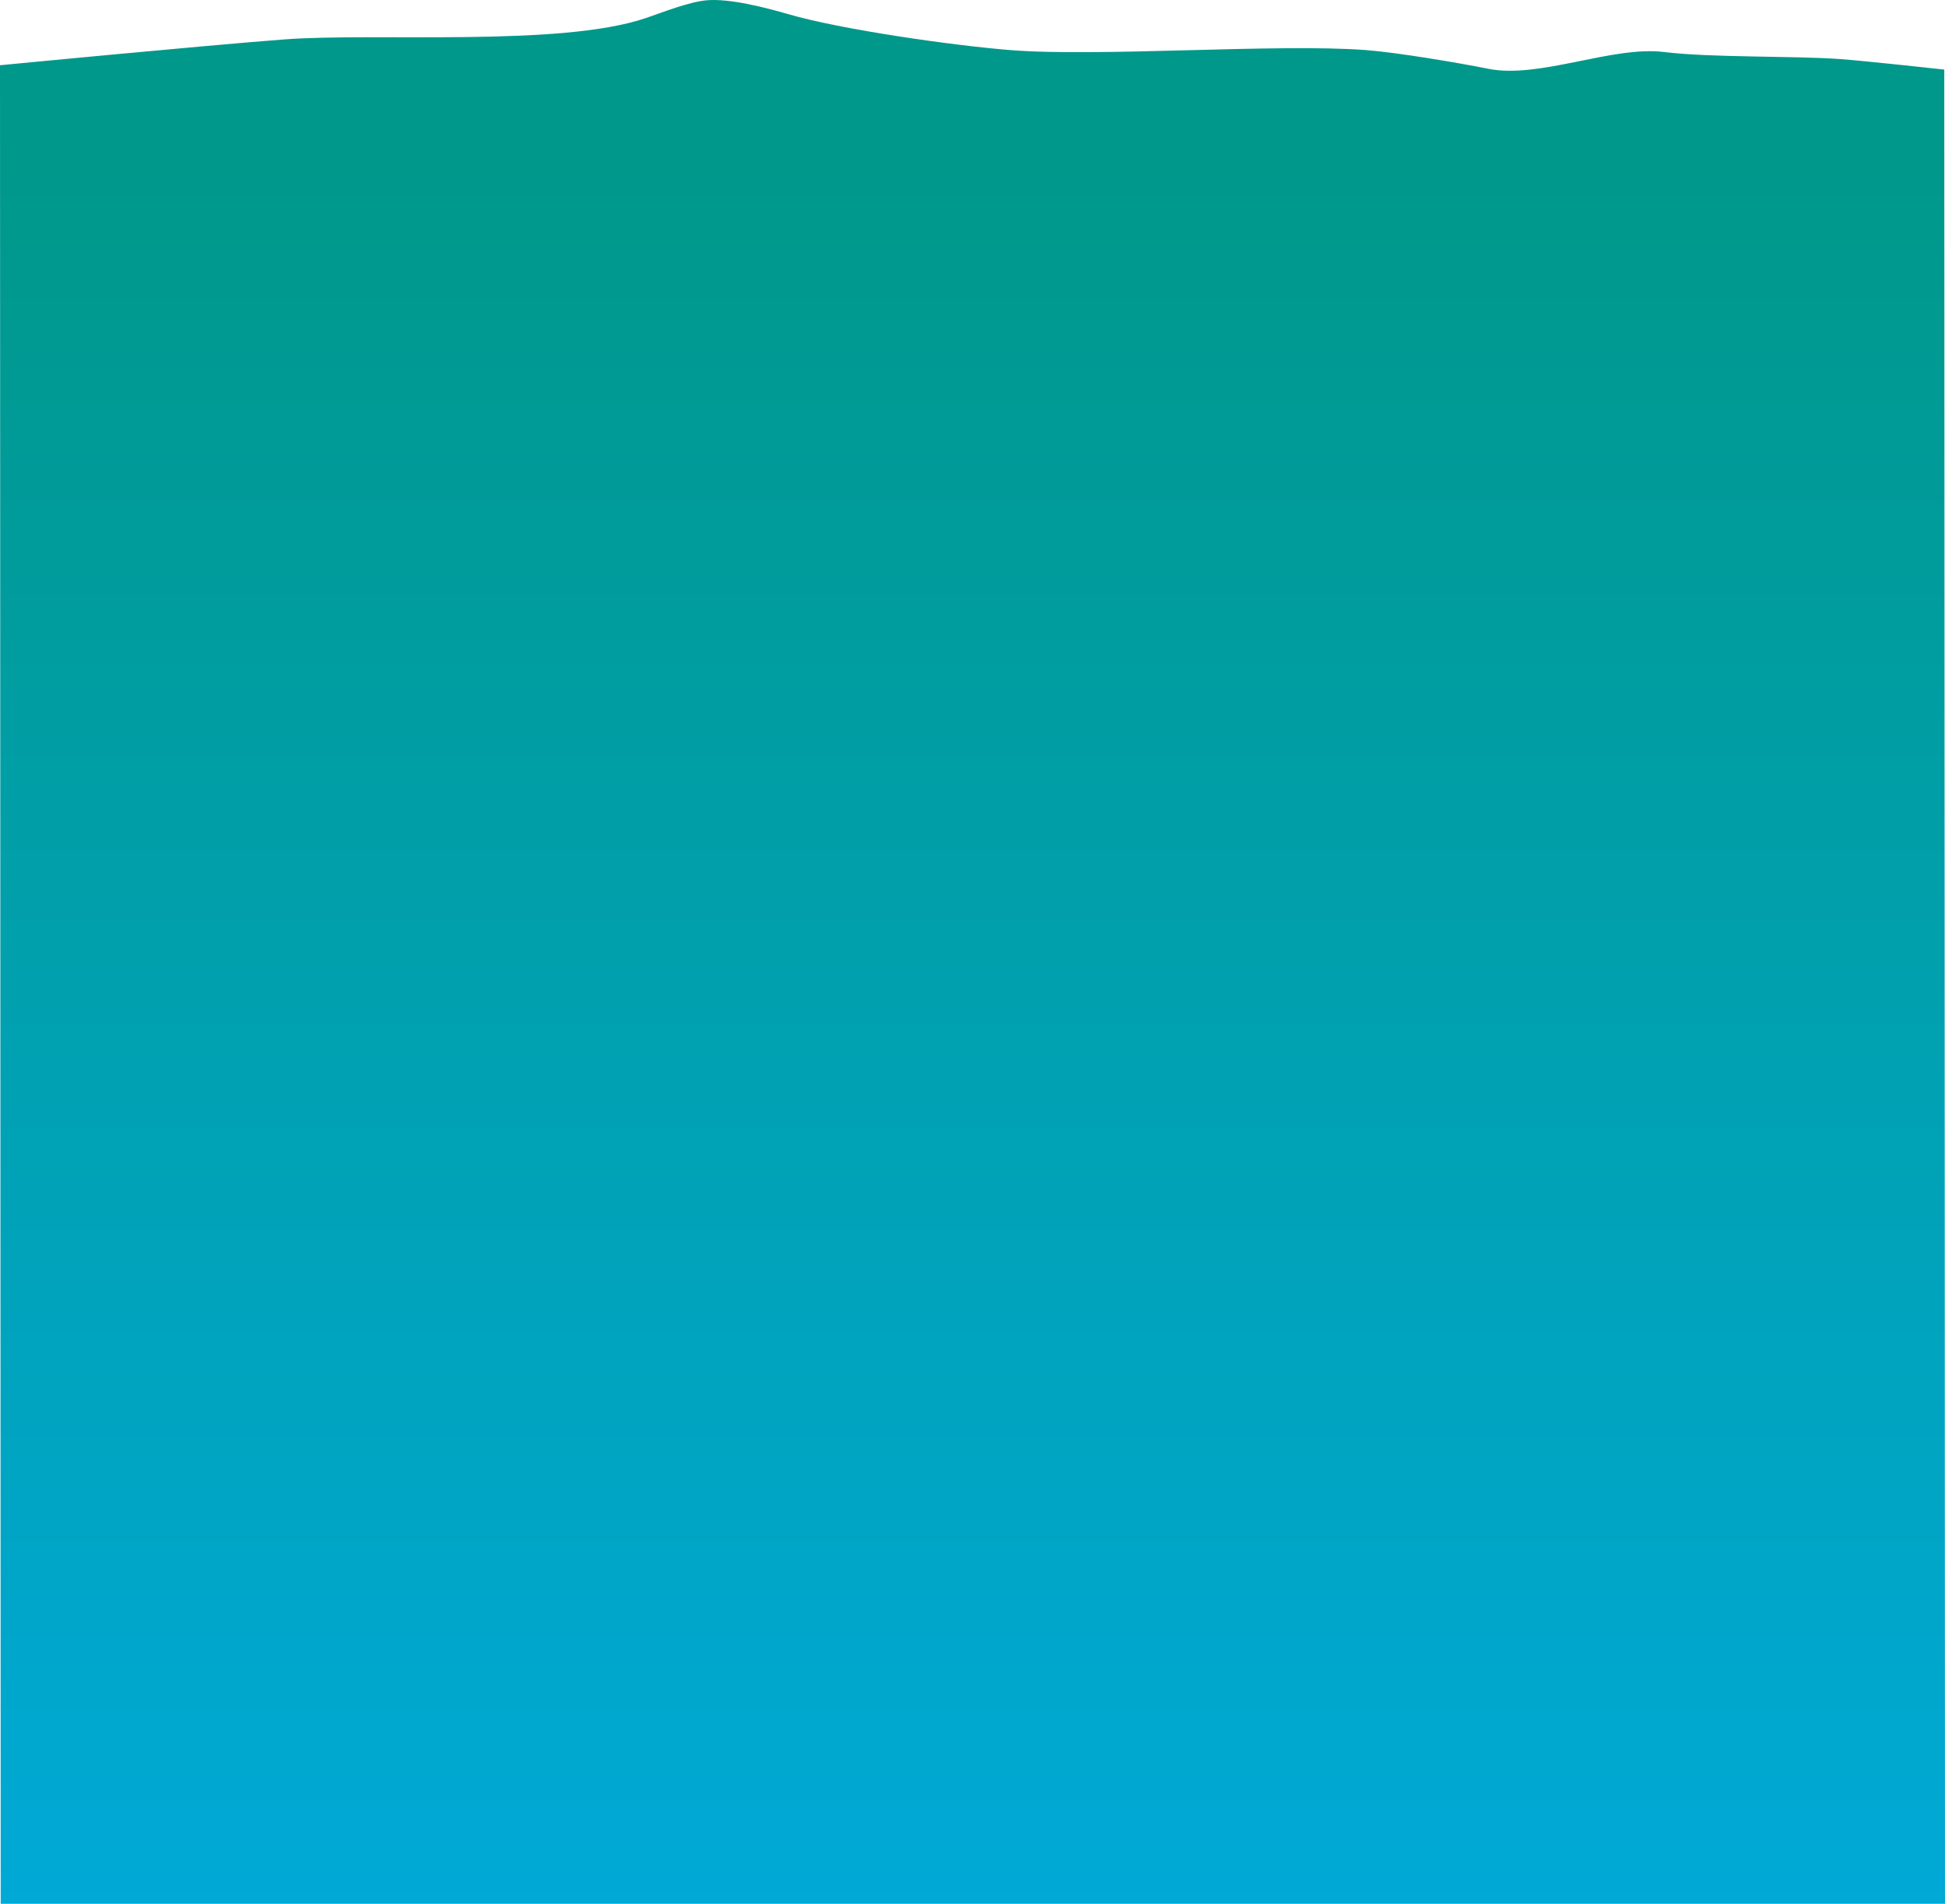
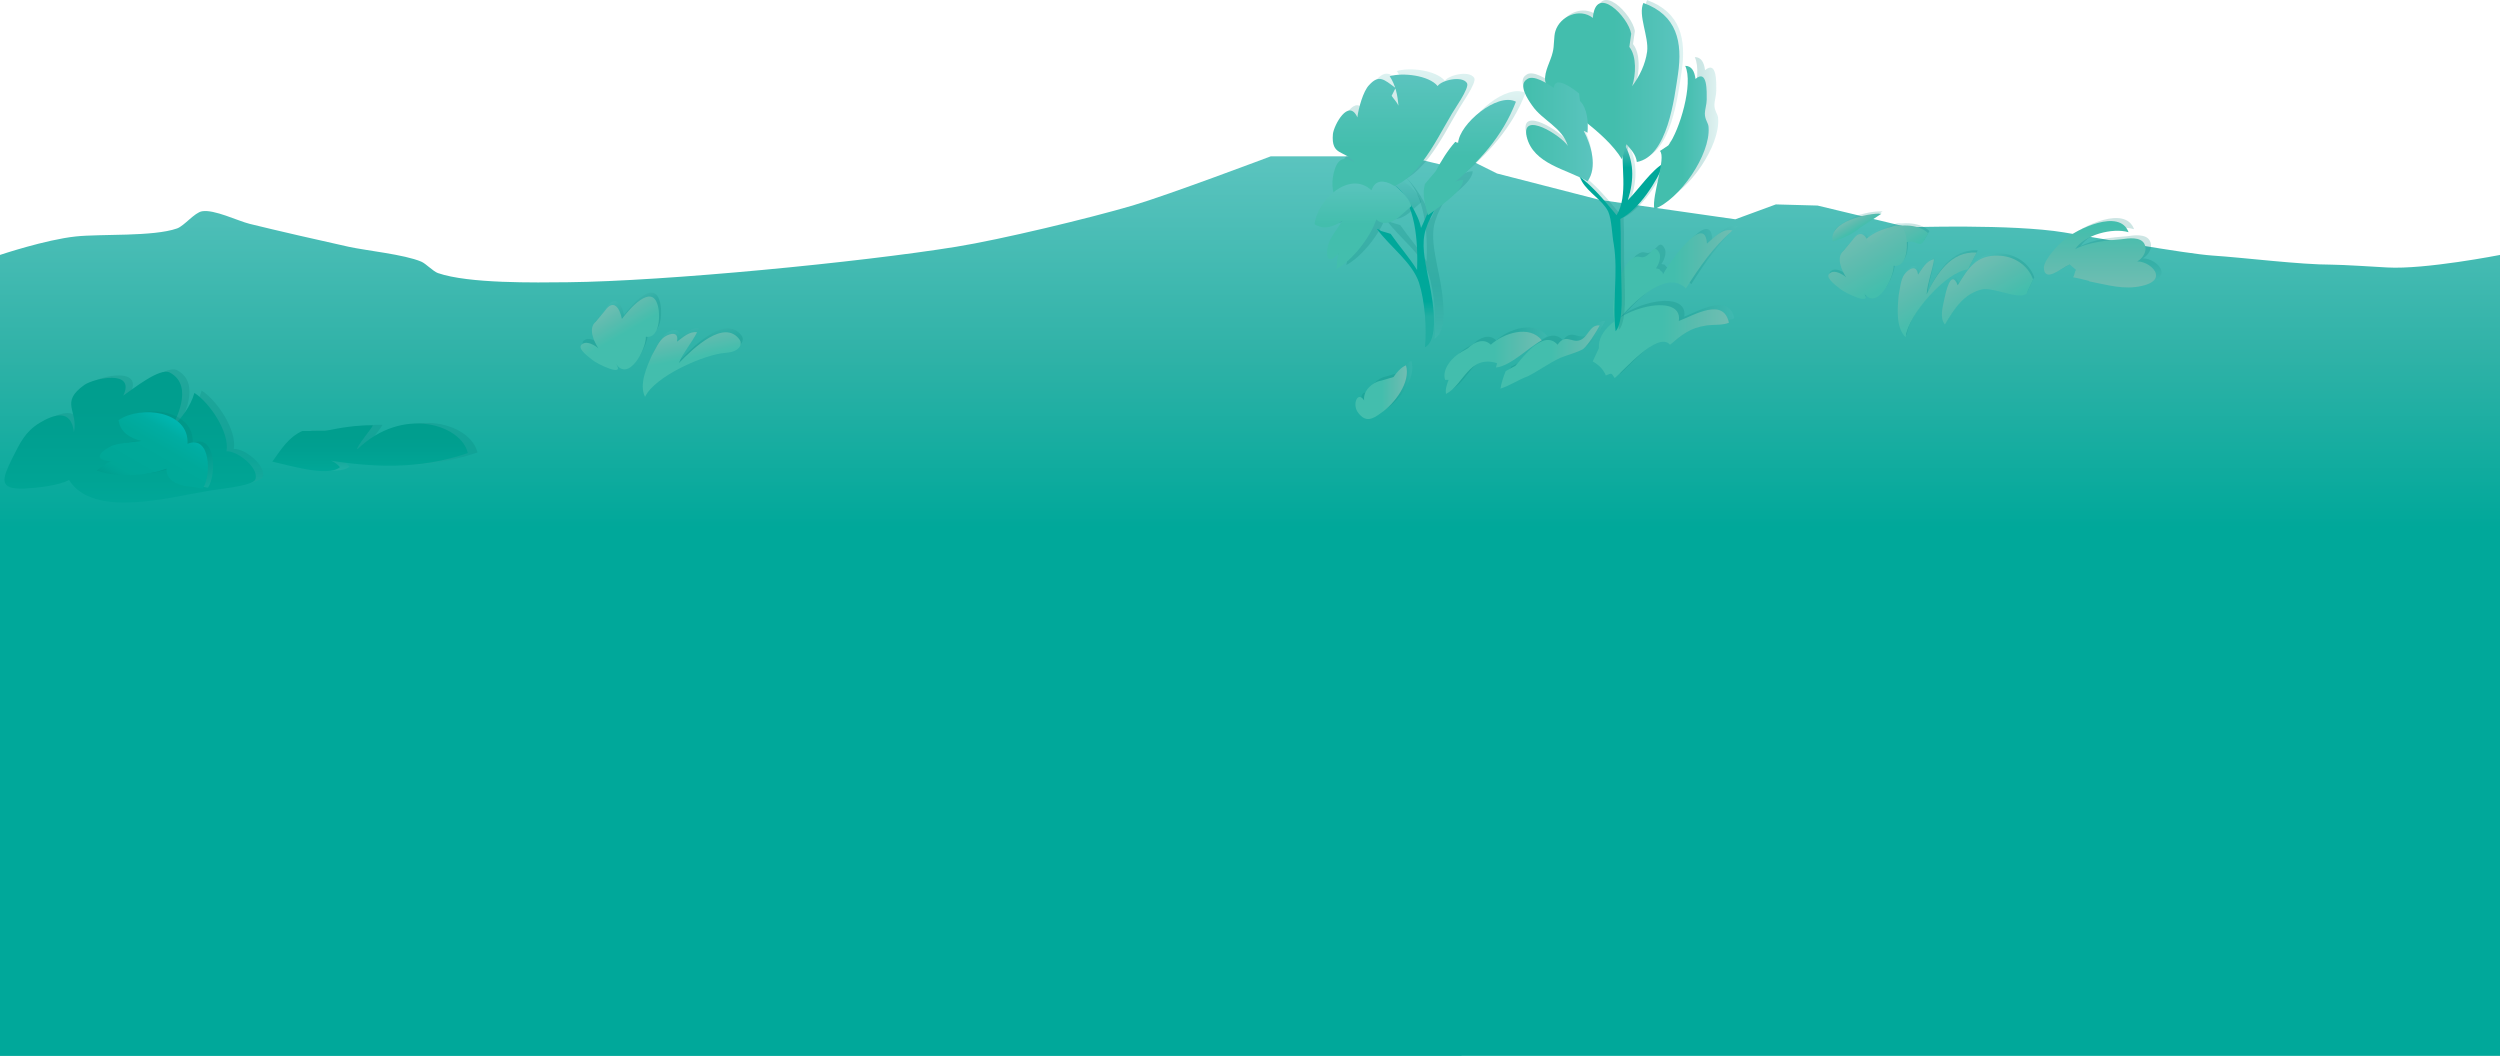
- <svg xmlns="http://www.w3.org/2000/svg" version="1.1" id="Layer_1" x="0px" y="0px" width="1280.462px" height="1253.171px" viewBox="0 0 1280.462 1253.171" enable-background="new 0 0 1280.462 1253.171" xml:space="preserve">
-   <linearGradient id="SVGID_1_" gradientUnits="userSpaceOnUse" x1="640.231" y1="1253.171" x2="640.231" y2="2.985739e-05">
-     <stop offset="0" style="stop-color:#00A9D6" />
-     <stop offset="0.925" style="stop-color:#00988A" />
-     <stop offset="0.967" style="stop-color:#00988A" />
-     <stop offset="0.975" style="stop-color:#00988A" />
+ <svg xmlns="http://www.w3.org/2000/svg" version="1.1" id="Layer_1" x="0px" y="0px" width="1280px" height="540.637px" viewBox="0 0 1280 540.637" enable-background="new 0 0 1280 540.637" xml:space="preserve">
+   <linearGradient id="SVGID_1_" gradientUnits="userSpaceOnUse" x1="640" y1="540.637" x2="640" y2="80.046">
+     <stop offset="0.587" style="stop-color:#00A89A" />
+     <stop offset="0.778" style="stop-color:#2FB2A7" />
+     <stop offset="1" style="stop-color:#5BC4BF" />
  </linearGradient>
-   <path fill="url(#SVGID_1_)" d="M0,42.942c0,0,134.845-13.035,187.384-17.014c59.398-4.498,181.726,5.072,237.88-14.063  c11.127-3.791,28.011-10.54,39.759-11.657c14.976-1.425,39.164,4.817,53.563,9.02c35.511,10.367,109.403,20.755,146.388,23.732  c58.351,4.697,175.848-4.433,234.221,0c20.318,1.543,60.564,8.297,80.513,12.305c33.776,6.787,81.618-15.232,115.846-11.023  c30.856,3.794,84.619,2.424,115.642,4.626c16.308,1.157,68.785,6.933,68.785,6.933l0.48,1207.371l-1280,0L0,42.942z" />
+   <path fill="url(#SVGID_1_)" d="M0,130.521c0,0,23.236-7.797,38.794-9.455c12.927-1.378,39.636,0.197,51.848-4.102  c3.695-1.301,8.935-8.128,12.81-8.79c6.229-1.064,18.273,4.928,24.399,6.446c12.607,3.124,37.932,8.951,50.628,11.72  c9.275,2.023,28.505,3.933,37.209,7.618c2.401,1.016,6.072,5.003,8.54,5.86c15.675,5.441,49.822,4.86,66.488,4.688  c49.935-0.517,149.608-10.205,198.854-18.166c22.905-3.703,68.065-14.57,90.277-21.096c18.041-5.301,70.758-25.198,70.758-25.198  h69.538l17.079,4.102l11.59-4.102l17.689,8.79l52.458,13.478l69.538,9.962l20.739-7.618l21.349,0.586l46.358,11.134  c0,0,53.197-1.796,79.9,2.622c13.198,2.184,62.546,10.962,75.907,11.843c16.431,1.083,44.729,4.666,61.198,4.666  c5.032,0,23.318,1.147,28.342,1.436c19.369,1.114,57.709-6.412,57.709-6.412v410.078L0,540.637V130.521z" />
+   <g>
+     <g opacity="0.2">
+       <g>
+         <linearGradient id="SVGID_2_" gradientUnits="userSpaceOnUse" x1="1326.707" y1="-2340.713" x2="1307.355" y2="-2362.252" gradientTransform="matrix(0.8596 0.511 -0.511 0.8596 -1979.164 1530.11)">
+           <stop offset="0.615" style="stop-color:#007C74" />
+           <stop offset="0.695" style="stop-color:#00867F" />
+           <stop offset="0.852" style="stop-color:#34A39C" />
+           <stop offset="1" style="stop-color:#5BC4BF" />
+         </linearGradient>
+         <path fill="url(#SVGID_2_)" d="M379.745,171.907c-7.791-10.739-23.346,4.021-31.165,12.033c2.615-5.867,6.459-10.13,9.396-15.806     c-3.993-0.627-7.262,2.668-10.278,4.804c1.072-5.475-3.557-4.298-6.382-2.484c-2.824,1.814-4.864,6.713-6.398,9.294     c-2.615,5.867-6.825,15.152-3.581,21.446c4.977-10.575,30.344-21.807,41.355-22.565     C380.235,178.11,381.175,173.879,379.745,171.907z" />
+       </g>
+       <g>
+         <linearGradient id="SVGID_3_" gradientUnits="userSpaceOnUse" x1="824.053" y1="-648.014" x2="802.312" y2="-672.211" gradientTransform="matrix(0.9784 0.2069 -0.2069 0.9784 -611.6177 646.7968)">
+           <stop offset="0.615" style="stop-color:#007C74" />
+           <stop offset="0.695" style="stop-color:#00867F" />
+           <stop offset="0.852" style="stop-color:#34A39C" />
+           <stop offset="1" style="stop-color:#5BC4BF" />
+         </linearGradient>
+         <path fill="url(#SVGID_3_)" d="M306.148,162.696c-4.158,3.34-0.995,10.146,1.321,13.704c-1.603-1.49-5.698-3.89-7.922-2.442     c-3.848,1.871,2.14,6.206,4.767,8.296c2.259,2.012,17.56,9.466,11.904,1.75c6.659,10.23,15.758-7.408,15.532-13.593     c7.421,1.186,7.568-12.208,5.852-16.79c-3.277-9.898-13.859,2.056-18.116,7.676c-1.116-5.606-4.301-10.498-8.713-4.144" />
+       </g>
+     </g>
+     <g>
+       <g>
+         <linearGradient id="SVGID_4_" gradientUnits="userSpaceOnUse" x1="1326.812" y1="-2338.451" x2="1307.459" y2="-2359.99" gradientTransform="matrix(0.8596 0.511 -0.511 0.8596 -1979.164 1530.11)">
+           <stop offset="0.513" style="stop-color:#43BEAD" />
+           <stop offset="0.738" style="stop-color:#58BCAE" />
+           <stop offset="1" style="stop-color:#70BDB2" />
+         </linearGradient>
+         <path fill="url(#SVGID_4_)" d="M378.679,173.906c-7.791-10.739-23.346,4.021-31.165,12.033c2.615-5.867,6.459-10.13,9.396-15.806     c-3.993-0.627-7.262,2.668-10.278,4.804c1.072-5.475-3.557-4.298-6.382-2.484c-2.824,1.814-4.864,6.713-6.398,9.294     c-2.615,5.867-6.825,15.152-3.581,21.446c4.977-10.575,30.344-21.807,41.355-22.565     C379.169,180.109,380.109,175.877,378.679,173.906z" />
+       </g>
+       <g>
+         <linearGradient id="SVGID_5_" gradientUnits="userSpaceOnUse" x1="823.423" y1="-645.838" x2="801.682" y2="-670.035" gradientTransform="matrix(0.9784 0.2069 -0.2069 0.9784 -611.6177 646.7968)">
+           <stop offset="0.513" style="stop-color:#43BEAD" />
+           <stop offset="0.738" style="stop-color:#58BCAE" />
+           <stop offset="1" style="stop-color:#70BDB2" />
+         </linearGradient>
+         <path fill="url(#SVGID_5_)" d="M305.081,164.694c-4.158,3.34-0.995,10.146,1.321,13.704c-1.603-1.49-5.698-3.89-7.922-2.442     c-3.848,1.871,2.14,6.206,4.767,8.296c2.259,2.012,17.56,9.466,11.904,1.75c6.659,10.23,15.758-7.408,15.532-13.593     c7.421,1.186,7.568-12.208,5.852-16.79c-3.277-9.898-13.859,2.056-18.116,7.676c-1.116-5.606-4.301-10.498-8.713-4.144" />
+       </g>
+     </g>
+   </g>
+   <g>
+     <g opacity="0.2">
+       <g>
+         <linearGradient id="SVGID_6_" gradientUnits="userSpaceOnUse" x1="696.76" y1="198.575" x2="723.115" y2="198.575">
+           <stop offset="0.615" style="stop-color:#007C74" />
+           <stop offset="0.695" style="stop-color:#00867F" />
+           <stop offset="0.852" style="stop-color:#34A39C" />
+           <stop offset="1" style="stop-color:#5BC4BF" />
+         </linearGradient>
+         <path fill="url(#SVGID_6_)" d="M709.873,192.699c-4.503,0.751-9.382,5.254-8.631,10.132c-3.377-5.254-6.38,2.252-3.002,6.38     c3.753,4.878,7.13,3.377,11.633,0c6.755-4.503,15.386-15.761,12.759-24.392c-2.627,1.126-4.878,3.753-6.38,6.004" />
+       </g>
+       <g>
+         <linearGradient id="SVGID_7_" gradientUnits="userSpaceOnUse" x1="742.329" y1="183.55" x2="792.162" y2="183.55">
+           <stop offset="0.615" style="stop-color:#007C74" />
+           <stop offset="0.695" style="stop-color:#00867F" />
+           <stop offset="0.852" style="stop-color:#34A39C" />
+           <stop offset="1" style="stop-color:#5BC4BF" />
+         </linearGradient>
+         <path fill="url(#SVGID_7_)" d="M751.229,177.875c-4.948,2.699-10.346,8.996-8.546,14.394c0.45,0,0.9,0,1.799,0     c-0.9,2.249-1.799,4.948-1.349,7.197c8.996-4.498,11.695-20.242,26.089-15.743c0,0.9-0.45,1.349-0.45,2.249     c7.647-0.9,16.643-10.346,23.39-13.944c-6.297-8.097-19.792-3.598-26.089,2.249c-3.599-3.598-8.546-1.349-11.695,1.799" />
+       </g>
+       <g>
+         <linearGradient id="SVGID_8_" gradientUnits="userSpaceOnUse" x1="771.021" y1="180.563" x2="821.85" y2="180.563">
+           <stop offset="0.615" style="stop-color:#007C74" />
+           <stop offset="0.695" style="stop-color:#00867F" />
+           <stop offset="0.852" style="stop-color:#34A39C" />
+           <stop offset="1" style="stop-color:#5BC4BF" />
+         </linearGradient>
+         <path fill="url(#SVGID_8_)" d="M773.72,187.771c-1.349,3.149-2.249,6.297-2.699,8.996c5.398-1.799,8.996-4.498,13.944-6.297     c5.398-2.699,10.795-6.747,16.643-9.446c3.149-1.349,8.546-2.699,11.695-4.498c2.699-2.249,6.297-8.097,8.546-12.145     c-5.398-0.45-5.848,6.297-10.346,7.647c-4.048,1.349-7.197-3.598-11.245,2.249c-7.197-8.097-17.543,6.297-21.591,10.796" />
+       </g>
+       <g>
+         <linearGradient id="SVGID_9_" gradientUnits="userSpaceOnUse" x1="818.251" y1="172.711" x2="887.972" y2="172.711">
+           <stop offset="0.615" style="stop-color:#007C74" />
+           <stop offset="0.695" style="stop-color:#00867F" />
+           <stop offset="0.852" style="stop-color:#34A39C" />
+           <stop offset="1" style="stop-color:#5BC4BF" />
+         </linearGradient>
+         <path fill="url(#SVGID_9_)" d="M818.251,182.823c3.149,1.799,5.398,4.048,6.747,7.197c3.149-1.349,2.699-1.349,4.498,1.349     c4.498-3.599,22.041-24.29,28.338-17.093c6.747-5.398,9.896-8.546,18.892-9.896c3.599-0.45,8.097,0,11.245-1.349     c-2.699-13.045-17.543-4.048-25.639-0.9c2.699-17.093-42.282-4.498-40.933,13.944" />
+       </g>
+       <g>
+         <linearGradient id="SVGID_10_" gradientUnits="userSpaceOnUse" x1="828.779" y1="139.527" x2="889.771" y2="139.527">
+           <stop offset="0.615" style="stop-color:#007C74" />
+           <stop offset="0.695" style="stop-color:#00867F" />
+           <stop offset="0.852" style="stop-color:#34A39C" />
+           <stop offset="1" style="stop-color:#5BC4BF" />
+         </linearGradient>
+         <path fill="url(#SVGID_10_)" d="M850.638,135.143c1.349-1.799,2.699-5.398,1.799-7.647c-2.699-5.398-4.048,0.45-7.647,1.799     c-2.249,0.9-3.149-1.349-6.297,0.9c-3.149,1.799-5.398,7.647-6.747,10.796c-3.149,7.197-3.599,14.844-2.249,22.491     c5.848-6.747,25.639-29.238,36.435-17.992c7.197-11.245,13.944-21.141,23.84-29.688c-4.948-1.349-9.446,3.598-13.045,6.747     c-0.9-17.093-21.141,12.145-22.94,16.643c1.349-2.249-0.9-2.249-1.349-3.598" />
+       </g>
+     </g>
+     <g>
+       <g>
+         <linearGradient id="SVGID_11_" gradientUnits="userSpaceOnUse" x1="693.978" y1="200.79" x2="720.334" y2="200.79">
+           <stop offset="0.513" style="stop-color:#43BEAD" />
+           <stop offset="0.738" style="stop-color:#58BCAE" />
+           <stop offset="1" style="stop-color:#70BDB2" />
+         </linearGradient>
+         <path fill="url(#SVGID_11_)" d="M707.092,194.914c-4.503,0.751-9.382,5.254-8.631,10.132c-3.377-5.254-6.38,2.252-3.002,6.38     c3.753,4.878,7.13,3.377,11.633,0c6.755-4.503,15.386-15.761,12.759-24.392c-2.627,1.126-4.878,3.753-6.38,6.004" />
+       </g>
+       <g>
+         <linearGradient id="SVGID_12_" gradientUnits="userSpaceOnUse" x1="739.548" y1="185.765" x2="789.381" y2="185.765">
+           <stop offset="0.513" style="stop-color:#43BEAD" />
+           <stop offset="0.738" style="stop-color:#58BCAE" />
+           <stop offset="1" style="stop-color:#70BDB2" />
+         </linearGradient>
+         <path fill="url(#SVGID_12_)" d="M748.448,180.089c-4.948,2.699-10.346,8.996-8.546,14.394c0.45,0,0.9,0,1.799,0     c-0.9,2.249-1.799,4.948-1.349,7.197c8.996-4.498,11.695-20.242,26.089-15.743c0,0.9-0.45,1.349-0.45,2.249     c7.647-0.9,16.643-10.346,23.39-13.944c-6.297-8.097-19.792-3.598-26.089,2.249c-3.599-3.598-8.546-1.349-11.695,1.799" />
+       </g>
+       <g>
+         <linearGradient id="SVGID_13_" gradientUnits="userSpaceOnUse" x1="768.24" y1="182.778" x2="819.068" y2="182.778">
+           <stop offset="0.513" style="stop-color:#43BEAD" />
+           <stop offset="0.738" style="stop-color:#58BCAE" />
+           <stop offset="1" style="stop-color:#70BDB2" />
+         </linearGradient>
+         <path fill="url(#SVGID_13_)" d="M770.939,189.985c-1.349,3.149-2.249,6.297-2.699,8.996c5.398-1.799,8.996-4.498,13.944-6.297     c5.398-2.699,10.796-6.747,16.643-9.446c3.149-1.349,8.546-2.699,11.695-4.498c2.699-2.249,6.297-8.097,8.546-12.145     c-5.398-0.45-5.848,6.297-10.346,7.647c-4.048,1.349-7.197-3.598-11.245,2.249c-7.197-8.097-17.543,6.297-21.591,10.796" />
+       </g>
+       <g>
+         <linearGradient id="SVGID_14_" gradientUnits="userSpaceOnUse" x1="815.47" y1="174.925" x2="885.191" y2="174.925">
+           <stop offset="0.513" style="stop-color:#43BEAD" />
+           <stop offset="0.738" style="stop-color:#58BCAE" />
+           <stop offset="1" style="stop-color:#70BDB2" />
+         </linearGradient>
+         <path fill="url(#SVGID_14_)" d="M815.47,185.037c3.149,1.799,5.398,4.048,6.747,7.197c3.149-1.349,2.699-1.349,4.498,1.349     c4.498-3.598,22.041-24.29,28.338-17.093c6.747-5.398,9.896-8.546,18.892-9.896c3.599-0.45,8.097,0,11.245-1.349     c-2.699-13.045-17.543-4.048-25.639-0.9c2.699-17.093-42.282-4.498-40.933,13.944" />
+       </g>
+       <g>
+         <linearGradient id="SVGID_15_" gradientUnits="userSpaceOnUse" x1="825.998" y1="141.741" x2="886.99" y2="141.741">
+           <stop offset="0.513" style="stop-color:#43BEAD" />
+           <stop offset="0.738" style="stop-color:#58BCAE" />
+           <stop offset="1" style="stop-color:#70BDB2" />
+         </linearGradient>
+         <path fill="url(#SVGID_15_)" d="M847.856,137.357c1.349-1.799,2.699-5.398,1.799-7.647c-2.699-5.398-4.048,0.45-7.647,1.799     c-2.249,0.9-3.149-1.349-6.297,0.9c-3.149,1.799-5.398,7.647-6.747,10.795c-3.149,7.197-3.598,14.844-2.249,22.491     c5.848-6.747,25.639-29.238,36.435-17.992c7.197-11.245,13.944-21.141,23.84-29.688c-4.948-1.349-9.446,3.598-13.045,6.747     c-0.9-17.093-21.141,12.145-22.94,16.643c1.349-2.249-0.9-2.249-1.349-3.598" />
+       </g>
+     </g>
+   </g>
+   <g>
+     <g opacity="0.2">
+       <g>
+         <linearGradient id="SVGID_16_" gradientUnits="userSpaceOnUse" x1="1497.309" y1="-815.617" x2="1479.152" y2="-835.826" gradientTransform="matrix(0.9784 0.2069 -0.2069 0.9784 -611.6177 646.7968)">
+           <stop offset="0.615" style="stop-color:#007C74" />
+           <stop offset="0.695" style="stop-color:#00867F" />
+           <stop offset="0.852" style="stop-color:#34A39C" />
+           <stop offset="1" style="stop-color:#5BC4BF" />
+         </linearGradient>
+         <path fill="url(#SVGID_16_)" d="M1041.547,141.945c-2.641-7.463-10.097-12.108-17.751-12.192     c-11.403-0.493-15.603,6.673-20.848,15.153c-3.51-8.797-6.149,3.686-6.848,6.99c-0.932,4.406-2.463,9.835,0.298,13.104     c4.723-7.823,9.523-16.014,19.556-18.112c5.895-0.671,18.414,5.428,22.128,2.377" />
+       </g>
+       <g>
+         <linearGradient id="SVGID_17_" gradientUnits="userSpaceOnUse" x1="1474.805" y1="-811.162" x2="1455.452" y2="-832.702" gradientTransform="matrix(0.9784 0.2069 -0.2069 0.9784 -611.6177 646.7968)">
+           <stop offset="0.615" style="stop-color:#007C74" />
+           <stop offset="0.695" style="stop-color:#00867F" />
+           <stop offset="0.852" style="stop-color:#34A39C" />
+           <stop offset="1" style="stop-color:#5BC4BF" />
+         </linearGradient>
+         <path fill="url(#SVGID_17_)" d="M1012.626,128.159c-13.238-0.881-20.806,11.327-25.627,21.431     c0.585-6.397,2.851-11.671,3.804-17.99c-3.982,0.692-6.015,4.865-8.182,7.859c-0.749-5.528-4.752-2.923-6.842-0.296     c-2.09,2.627-2.442,7.922-3.063,10.859c-0.586,6.397-1.58,16.543,3.518,21.456c1.305-11.614,20.903-33.553,31.882-34.684" />
+       </g>
+       <g>
+         <linearGradient id="SVGID_18_" gradientUnits="userSpaceOnUse" x1="1443.014" y1="-832.895" x2="1431.912" y2="-845.252" gradientTransform="matrix(0.9784 0.2069 -0.2069 0.9784 -611.6177 646.7968)">
+           <stop offset="0.615" style="stop-color:#007C74" />
+           <stop offset="0.695" style="stop-color:#00867F" />
+           <stop offset="0.852" style="stop-color:#34A39C" />
+           <stop offset="1" style="stop-color:#5BC4BF" />
+         </linearGradient>
+         <path fill="url(#SVGID_18_)" d="M987.857,118.319c-10.118-10.194-41.882,0.35-35.576,15.875c2.069-0.713,3.77-1.504,4.236-3.707     c-2.696,10.937,11.791-1.342,13.803-3.602c2.902-2.839,4.314-4.074,8.585-4.322c2.725-0.191,4.752,2.923,6.552-0.149" />
+       </g>
+       <g>
+         <linearGradient id="SVGID_19_" gradientUnits="userSpaceOnUse" x1="1420.152" y1="-842.332" x2="1415.657" y2="-847.335" gradientTransform="matrix(0.9784 0.2069 -0.2069 0.9784 -611.6177 646.7968)">
+           <stop offset="0.615" style="stop-color:#007C74" />
+           <stop offset="0.695" style="stop-color:#00867F" />
+           <stop offset="0.852" style="stop-color:#34A39C" />
+           <stop offset="1" style="stop-color:#5BC4BF" />
+         </linearGradient>
+         <path fill="url(#SVGID_19_)" d="M963.9,108.267c-6.397-0.585-27.719,4.112-24.887,14.299c4.949-1.638,10.421-3.934,14.212-7.351" />
+       </g>
+       <g>
+         <linearGradient id="SVGID_20_" gradientUnits="userSpaceOnUse" x1="1441.306" y1="-814.821" x2="1419.565" y2="-839.019" gradientTransform="matrix(0.9784 0.2069 -0.2069 0.9784 -611.6177 646.7968)">
+           <stop offset="0.615" style="stop-color:#007C74" />
+           <stop offset="0.695" style="stop-color:#00867F" />
+           <stop offset="0.852" style="stop-color:#34A39C" />
+           <stop offset="1" style="stop-color:#5BC4BF" />
+         </linearGradient>
+         <path fill="url(#SVGID_20_)" d="M944.556,127.19c-4.158,3.34-0.995,10.146,1.321,13.704c-1.603-1.49-5.698-3.89-7.922-2.442     c-3.848,1.871,2.14,6.206,4.767,8.296c2.259,2.012,17.56,9.466,11.904,1.75c6.659,10.23,15.758-7.408,15.532-13.593     c7.421,1.186,7.568-12.208,5.852-16.79c-3.277-9.898-13.859,2.056-18.116,7.676c-1.116-5.606-4.301-10.498-8.713-4.144" />
+       </g>
+     </g>
+     <g>
+       <g>
+         <linearGradient id="SVGID_21_" gradientUnits="userSpaceOnUse" x1="1496.972" y1="-814.363" x2="1478.815" y2="-834.572" gradientTransform="matrix(0.9784 0.2069 -0.2069 0.9784 -611.6177 646.7968)">
+           <stop offset="0.071" style="stop-color:#43BEAD" />
+           <stop offset="0.5" style="stop-color:#58BCAE" />
+           <stop offset="1" style="stop-color:#70BDB2" />
+         </linearGradient>
+         <path fill="url(#SVGID_21_)" d="M1040.957,143.102c-2.641-7.463-10.097-12.108-17.751-12.192     c-11.403-0.493-15.603,6.673-20.848,15.153c-3.51-8.797-6.149,3.686-6.848,6.99c-0.932,4.406-2.463,9.835,0.298,13.104     c4.723-7.823,9.523-16.014,19.556-18.112c5.895-0.671,18.414,5.428,22.128,2.377" />
+       </g>
+       <g>
+         <linearGradient id="SVGID_22_" gradientUnits="userSpaceOnUse" x1="1474.468" y1="-809.908" x2="1455.115" y2="-831.448" gradientTransform="matrix(0.9784 0.2069 -0.2069 0.9784 -611.6177 646.7968)">
+           <stop offset="0.071" style="stop-color:#43BEAD" />
+           <stop offset="0.5" style="stop-color:#58BCAE" />
+           <stop offset="1" style="stop-color:#70BDB2" />
+         </linearGradient>
+         <path fill="url(#SVGID_22_)" d="M1012.036,129.316c-13.238-0.881-20.806,11.327-25.627,21.431     c0.585-6.397,2.851-11.671,3.804-17.99c-3.982,0.692-6.015,4.865-8.182,7.859c-0.749-5.528-4.752-2.923-6.842-0.296     c-2.09,2.627-2.442,7.922-3.063,10.859c-0.585,6.397-1.58,16.543,3.518,21.456c1.305-11.615,20.903-33.553,31.882-34.684" />
+       </g>
+       <g>
+         <linearGradient id="SVGID_23_" gradientUnits="userSpaceOnUse" x1="1442.677" y1="-831.641" x2="1431.575" y2="-843.998" gradientTransform="matrix(0.9784 0.2069 -0.2069 0.9784 -611.6177 646.7968)">
+           <stop offset="0.071" style="stop-color:#43BEAD" />
+           <stop offset="0.5" style="stop-color:#58BCAE" />
+           <stop offset="1" style="stop-color:#70BDB2" />
+         </linearGradient>
+         <path fill="url(#SVGID_23_)" d="M987.268,119.476c-10.118-10.194-41.882,0.35-35.576,15.875c2.069-0.713,3.77-1.504,4.236-3.707     c-2.696,10.937,11.791-1.342,13.803-3.602c2.902-2.839,4.314-4.074,8.585-4.322c2.725-0.191,4.752,2.923,6.552-0.149" />
+       </g>
+       <g>
+         <linearGradient id="SVGID_24_" gradientUnits="userSpaceOnUse" x1="1419.815" y1="-841.078" x2="1415.32" y2="-846.081" gradientTransform="matrix(0.9784 0.2069 -0.2069 0.9784 -611.6177 646.7968)">
+           <stop offset="0.071" style="stop-color:#43BEAD" />
+           <stop offset="0.5" style="stop-color:#58BCAE" />
+           <stop offset="1" style="stop-color:#70BDB2" />
+         </linearGradient>
+         <path fill="url(#SVGID_24_)" d="M963.311,109.424c-6.397-0.585-27.719,4.112-24.887,14.299     c4.949-1.638,10.421-3.934,14.212-7.351" />
+       </g>
+       <g>
+         <linearGradient id="SVGID_25_" gradientUnits="userSpaceOnUse" x1="1440.969" y1="-813.567" x2="1419.228" y2="-837.765" gradientTransform="matrix(0.9784 0.2069 -0.2069 0.9784 -611.6177 646.7968)">
+           <stop offset="0.071" style="stop-color:#43BEAD" />
+           <stop offset="0.5" style="stop-color:#58BCAE" />
+           <stop offset="1" style="stop-color:#70BDB2" />
+         </linearGradient>
+         <path fill="url(#SVGID_25_)" d="M943.967,128.347c-4.158,3.34-0.995,10.146,1.321,13.704c-1.603-1.49-5.698-3.89-7.922-2.442     c-3.848,1.871,2.14,6.206,4.766,8.296c2.26,2.012,17.56,9.466,11.904,1.75c6.659,10.23,15.758-7.408,15.532-13.593     c7.421,1.186,7.568-12.208,5.852-16.79c-3.277-9.898-13.859,2.056-18.116,7.676c-1.116-5.606-4.301-10.498-8.713-4.144" />
+       </g>
+     </g>
+   </g>
+   <g>
+     <g opacity="0.2">
+       <linearGradient id="SVGID_26_" gradientUnits="userSpaceOnUse" x1="-8183.462" y1="-3517.215" x2="-8205.692" y2="-3491.495" gradientTransform="matrix(-0.7566 -0.6539 -0.6539 0.7566 -7413.373 -2578.476)">
+         <stop offset="0.615" style="stop-color:#007C74" />
+         <stop offset="0.695" style="stop-color:#00867F" />
+         <stop offset="0.852" style="stop-color:#34A39C" />
+         <stop offset="1" style="stop-color:#5BC4BF" />
+       </linearGradient>
+       <path fill="url(#SVGID_26_)" d="M1072.253,142.24c-2.788-0.709-5.576-1.418-8.039-1.847c0.841-0.973,0.709-2.788,1.55-3.761    c-0.973-0.841-2.595-2.243-3.244-2.804c-4.426,1.842-12.97,9.761-13.262,1.574c0.297-4.278,7.351-11.784,10.804-14.467    c6.021-4.999,28.019-16.025,32.573-3.587c-8.083-2.452-22.703,1.349-27.338,8.679c6.433-3.509,16.391-4.537,23.649-5.066    c3.909-0.589,9.633-1.309,11.712,2.188c2.447,4.382-2.32,9.898-6.273,9.881c6.109-3.789,21.269,8.18,5.115,11.789    c-9.265,2.195-17.672-0.538-26.921-2.296" />
+     </g>
+     <g>
+       <linearGradient id="SVGID_27_" gradientUnits="userSpaceOnUse" x1="-8182.346" y1="-3514.202" x2="-8204.576" y2="-3488.482" gradientTransform="matrix(-0.7566 -0.6539 -0.6539 0.7566 -7413.373 -2578.476)">
+         <stop offset="0.071" style="stop-color:#43BEAD" />
+         <stop offset="0.5" style="stop-color:#58BCAE" />
+         <stop offset="1" style="stop-color:#70BDB2" />
+       </linearGradient>
+       <path fill="url(#SVGID_27_)" d="M1069.438,143.79c-2.788-0.709-5.576-1.418-8.039-1.847c0.841-0.973,0.709-2.788,1.55-3.761    c-0.973-0.841-2.595-2.243-3.244-2.804c-4.426,1.842-12.97,9.761-13.262,1.574c0.297-4.278,7.351-11.784,10.804-14.467    c6.021-4.999,28.02-16.025,32.573-3.587c-8.083-2.452-22.703,1.349-27.338,8.679c6.433-3.509,16.391-4.537,23.649-5.066    c3.909-0.589,9.633-1.309,11.712,2.188c2.447,4.382-2.32,9.898-6.273,9.881c6.109-3.789,21.269,8.18,5.115,11.789    c-9.265,2.195-17.672-0.538-26.921-2.297" />
+     </g>
+   </g>
+   <g>
+     <g opacity="0.2">
+       <linearGradient id="SVGID_28_" gradientUnits="userSpaceOnUse" x1="759.66" y1="-3946.921" x2="810.737" y2="-3903.575" gradientTransform="matrix(0.647 0.7625 -0.7625 0.647 -3430.521 2163.721)">
+         <stop offset="0.615" style="stop-color:#007C74" />
+         <stop offset="0.695" style="stop-color:#00867F" />
+         <stop offset="0.852" style="stop-color:#34A39C" />
+         <stop offset="1" style="stop-color:#5BC4BF" />
+       </linearGradient>
+       <path fill="url(#SVGID_28_)" d="M90.695,189.55c-5.098-2.745-18.731,8.339-23.855,11.792c6.432-13.513-14.759-8.954-19.883-5.501    c-12.849,9.114-3.026,13.308-5.375,24.25c-1.42-12.219-10.391-9.081-17.517-4.823c-7.647,4.699-10.043,10.312-14.078,18.212    c-5.234,10.706-7.11,15.878,5.993,15.498c6.811-0.41,17.549-1.468,23.114-4.401c12.41,19.897,52.063,8.62,70.211,5.749    c4.446-1.088,23.918-2.399,25.195-6.167c1.955-6.133-9.919-14.852-14.806-14.284c1.749-9.539-8.611-24.911-16.432-29.909    c-2.033,7.095-6.353,12.551-11.635,17.928C92.824,215.089,103.652,196.525,90.695,189.55z" />
+     </g>
+     <g opacity="0.2">
+       <linearGradient id="SVGID_29_" gradientUnits="userSpaceOnUse" x1="860.818" y1="-4023.765" x2="879.424" y2="-4007.975" gradientTransform="matrix(0.647 0.7625 -0.7625 0.647 -3430.521 2163.721)">
+         <stop offset="0.615" style="stop-color:#007C74" />
+         <stop offset="0.695" style="stop-color:#00867F" />
+         <stop offset="0.852" style="stop-color:#34A39C" />
+         <stop offset="1" style="stop-color:#5BC4BF" />
+       </linearGradient>
+       <path fill="url(#SVGID_29_)" d="M171.309,220.352c8.372-1.735,16.224-3.029,24.439-2.84c0.442,0.52-8.773,11.228-7.89,12.269    c23.412-22.611,53.41-12.415,56.596,1.886c-24.911,8.611-49.035,7.604-75.287,3.033c4.367-0.126,7.616,1.592,9.823,4.193    c-6.243,5.298-27.009-1.243-34.624-2.835c4.919-6.859,8.277-12.393,15.324-15.689" />
+     </g>
+     <g>
+       <linearGradient id="SVGID_30_" gradientUnits="userSpaceOnUse" x1="758.17" y1="-3943.302" x2="809.247" y2="-3899.956" gradientTransform="matrix(0.647 0.7625 -0.7625 0.647 -3430.521 2163.721)">
+         <stop offset="0" style="stop-color:#009D8E" />
+         <stop offset="0.277" style="stop-color:#009E8E" />
+         <stop offset="0.547" style="stop-color:#00A091" />
+         <stop offset="0.814" style="stop-color:#00A494" />
+         <stop offset="1" style="stop-color:#00A798" />
+       </linearGradient>
+       <path fill="url(#SVGID_30_)" d="M86.971,190.756c-5.098-2.745-18.731,8.339-23.855,11.792c6.432-13.513-14.759-8.954-19.883-5.501    c-12.849,9.114-3.026,13.308-5.375,24.25c-1.42-12.219-10.391-9.081-17.517-4.823c-7.647,4.699-10.043,10.312-14.078,18.212    c-5.234,10.706-7.11,15.878,5.993,15.498c6.811-0.41,17.549-1.468,23.114-4.401c12.41,19.897,52.063,8.62,70.211,5.749    c4.446-1.088,23.918-2.398,25.195-6.167c1.955-6.133-9.919-14.852-14.806-14.284c1.749-9.539-8.611-24.911-16.432-29.909    c-2.033,7.095-6.353,12.551-11.635,17.928C89.101,216.294,99.928,197.731,86.971,190.756z" />
+     </g>
+     <g opacity="0.2">
+       <linearGradient id="SVGID_31_" gradientUnits="userSpaceOnUse" x1="775.268" y1="-3928.949" x2="826.358" y2="-3919.648" gradientTransform="matrix(0.647 0.7625 -0.7625 0.647 -3430.521 2163.721)">
+         <stop offset="0.615" style="stop-color:#007C74" />
+         <stop offset="0.695" style="stop-color:#00867F" />
+         <stop offset="0.852" style="stop-color:#34A39C" />
+         <stop offset="1" style="stop-color:#5BC4BF" />
+       </linearGradient>
+       <path fill="url(#SVGID_31_)" d="M106.475,249.681c4.398-6.418,4.208-27.734-7.806-22.909c0.897-16.871-24.03-19.88-35.319-12.09    c0.931,6.37,6.024,9.207,11.716,10.642c-3.926,0.647-12.661,0.9-16.224,3.029c-5.566,2.933-8.324,7.064,0.852,7.332    c-2.964,0.726-5.124,3.453-7.647,4.699c9.382,3.673,25.89,3.088,35.901-0.933c-0.473,5.771,5.582,8.687,11.353,9.16" />
+     </g>
+     <g>
+       <linearGradient id="SVGID_32_" gradientUnits="userSpaceOnUse" x1="857.851" y1="-4019.81" x2="876.457" y2="-4004.021" gradientTransform="matrix(0.647 0.7625 -0.7625 0.647 -3430.521 2163.721)">
+         <stop offset="0" style="stop-color:#009D8E" />
+         <stop offset="0.277" style="stop-color:#009E8E" />
+         <stop offset="0.547" style="stop-color:#00A091" />
+         <stop offset="0.814" style="stop-color:#00A494" />
+         <stop offset="1" style="stop-color:#00A798" />
+       </linearGradient>
+       <path fill="url(#SVGID_32_)" d="M166.374,220.649c8.372-1.735,16.224-3.029,24.439-2.84c0.442,0.52-8.773,11.228-7.89,12.269    c23.412-22.611,53.41-12.415,56.596,1.886c-24.911,8.611-49.035,7.604-75.287,3.033c4.367-0.126,7.616,1.592,9.823,4.193    c-6.243,5.298-27.009-1.243-34.624-2.835c4.919-6.859,8.277-12.394,15.324-15.689" />
+     </g>
+     <g>
+       <linearGradient id="SVGID_33_" gradientUnits="userSpaceOnUse" x1="808.463" y1="-3905.671" x2="794.076" y2="-3945.894" gradientTransform="matrix(0.647 0.7625 -0.7625 0.647 -3430.521 2163.721)">
+         <stop offset="0" style="stop-color:#009D8E" />
+         <stop offset="0.046" style="stop-color:#00A091" />
+         <stop offset="0.109" style="stop-color:#00A495" />
+         <stop offset="0.174" style="stop-color:#00A797" />
+         <stop offset="0.241" style="stop-color:#00A798" />
+         <stop offset="0.628" style="stop-color:#00A99A" />
+         <stop offset="0.831" style="stop-color:#00ADA2" />
+         <stop offset="0.985" style="stop-color:#00B6B0" />
+       </linearGradient>
+       <path fill="url(#SVGID_33_)" d="M103.812,250.13c4.398-6.418,4.208-27.734-7.806-22.909c0.897-16.871-24.03-19.88-35.319-12.09    c0.931,6.37,6.024,9.207,11.716,10.642c-3.926,0.647-12.661,0.9-16.224,3.029c-5.566,2.933-8.324,7.064,0.852,7.332    c-2.964,0.726-5.124,3.453-7.647,4.699c9.382,3.673,25.89,3.088,35.901-0.933c-0.473,5.771,5.582,8.687,11.353,9.16" />
+     </g>
+   </g>
+   <g>
+     <g opacity="0.2">
+       <linearGradient id="SVGID_34_" gradientUnits="userSpaceOnUse" x1="725.941" y1="89.69" x2="725.941" y2="173.375">
+         <stop offset="0.615" style="stop-color:#007C74" />
+         <stop offset="0.695" style="stop-color:#00867F" />
+         <stop offset="0.852" style="stop-color:#34A39C" />
+         <stop offset="1" style="stop-color:#5BC4BF" />
+       </linearGradient>
+       <path fill="url(#SVGID_34_)" d="M716.921,115.246c4.51,6.514,9.521,12.027,13.53,18.541c0.501-14.031-0.501-34.576-12.027-44.097    c5.512,4.009,13.029,16.035,14.031,22.55c3.007-6.013,5.512-14.031,9.521-19.543c0,8.519-4.51,12.027-7.016,20.044    c-2.506,7.517-0.501,16.035,1.002,24.053c1.503,7.016,7.016,32.071-1.503,36.581c1.002-9.521,0-23.552-3.007-33.073    c-3.508-10.523-15.033-18.541-21.548-27.561c0.501,0,1.503,0.501,2.004,1.002" />
+     </g>
+     <g opacity="0.2">
+       <linearGradient id="SVGID_35_" gradientUnits="userSpaceOnUse" x1="720.428" y1="112.679" x2="720.428" y2="35.52">
+         <stop offset="0.615" style="stop-color:#007C74" />
+         <stop offset="0.695" style="stop-color:#00867F" />
+         <stop offset="0.852" style="stop-color:#34A39C" />
+         <stop offset="1" style="stop-color:#5BC4BF" />
+       </linearGradient>
+       <path fill="url(#SVGID_35_)" d="M718.216,42.381c-6.013-4.51-8.519-7.016-13.53-1.503c-3.007,3.007-5.512,12.027-6.013,16.537    c-4.51-10.022-12.027,4.009-12.528,8.519c-1.002,11.525,6.013,8.018,11.024,14.532c-7.517-5.011-10.022,1.503-11.024,7.517    c-1.002,6.514,1.002,10.523,3.508,16.537c3.508,8.018,5.512,11.525,11.525,4.009c3.007-4.009,7.517-10.523,8.519-15.033    c17.038,2.506,29.565-25.055,36.581-36.581c1.503-3.007,10.022-14.532,8.519-17.038c-2.506-4.009-13.029-1.503-15.033,1.503    c-4.51-5.512-18.04-7.016-24.554-5.011c3.007,4.51,4.009,9.521,4.51,15.033c-1.002-2.004-2.506-3.508-3.508-5.011" />
+     </g>
+     <g opacity="0.2">
+       <linearGradient id="SVGID_36_" gradientUnits="userSpaceOnUse" x1="757.449" y1="105.725" x2="757.449" y2="46.672">
+         <stop offset="0.615" style="stop-color:#007C74" />
+         <stop offset="0.695" style="stop-color:#00867F" />
+         <stop offset="0.852" style="stop-color:#34A39C" />
+         <stop offset="1" style="stop-color:#5BC4BF" />
+       </linearGradient>
+       <path fill="url(#SVGID_36_)" d="M739.971,83.176c3.007-5.512,6.013-10.523,10.022-15.033c0.501,0,0.501,0.501,1.503,0.501    c0.501-9.521,20.044-26.058,29.565-21.047c-7.016,18.04-19.042,31.069-34.075,43.596c2.004-2.506,4.51-3.508,7.016-3.508    c0,6.013-13.53,14.532-18.04,18.04c-1.503-6.013-3.007-10.523-1.503-16.035" />
+     </g>
+     <g opacity="0.2">
+       <linearGradient id="SVGID_37_" gradientUnits="userSpaceOnUse" x1="702.963" y1="135.694" x2="702.963" y2="90.914">
+         <stop offset="0.615" style="stop-color:#007C74" />
+         <stop offset="0.695" style="stop-color:#00867F" />
+         <stop offset="0.852" style="stop-color:#34A39C" />
+         <stop offset="1" style="stop-color:#5BC4BF" />
+       </linearGradient>
+       <path fill="url(#SVGID_37_)" d="M727.765,103.451c-1.86-6.821-16.742-19.222-20.462-8.061    c-11.161-10.541-27.903,4.96-29.143,17.362c4.961,3.1,9.921,1.24,14.261-1.86c-1.86,3.1-6.821,9.301-7.441,13.021    c-1.24,5.581,0,9.921,5.581,3.72c-1.24,2.48-0.62,5.581-1.24,8.061c8.061-4.34,17.362-16.122,20.462-25.422    c3.72,3.72,9.301,1.24,13.021-2.48" />
+     </g>
+     <g>
+       <linearGradient id="SVGID_38_" gradientUnits="userSpaceOnUse" x1="721.042" y1="94.175" x2="721.042" y2="177.86">
+         <stop offset="0.719" style="stop-color:#00A89A" />
+         <stop offset="0.81" style="stop-color:#21AEA2" />
+       </linearGradient>
+       <path fill="url(#SVGID_38_)" d="M712.022,119.732c4.51,6.514,9.521,12.027,13.53,18.541c0.501-14.031-0.501-34.576-12.027-44.097    c5.512,4.009,13.029,16.035,14.031,22.55c3.007-6.013,5.512-14.031,9.521-19.543c0,8.519-4.51,12.027-7.016,20.044    c-2.505,7.517-0.501,16.035,1.002,24.053c1.503,7.016,7.016,32.071-1.503,36.581c1.002-9.521,0-23.552-3.007-33.073    c-3.508-10.523-15.033-18.541-21.548-27.561c0.501,0,1.503,0.501,2.004,1.002" />
+     </g>
+     <g>
+       <linearGradient id="SVGID_39_" gradientUnits="userSpaceOnUse" x1="716.736" y1="115.353" x2="716.736" y2="38.195">
+         <stop offset="0.513" style="stop-color:#43BEAD" />
+         <stop offset="0.847" style="stop-color:#53C2B8" />
+         <stop offset="1" style="stop-color:#5BC4BF" />
+       </linearGradient>
+       <path fill="url(#SVGID_39_)" d="M714.524,45.056c-6.013-4.51-8.519-7.016-13.53-1.503c-3.007,3.007-5.512,12.027-6.013,16.537    c-4.51-10.022-12.027,4.009-12.528,8.519c-1.002,11.525,6.013,8.018,11.024,14.532c-7.517-5.011-10.022,1.503-11.024,7.517    c-1.002,6.514,1.002,10.523,3.508,16.537c3.508,8.018,5.512,11.525,11.525,4.009c3.007-4.009,7.517-10.523,8.519-15.033    c17.038,2.506,29.565-25.055,36.581-36.581c1.503-3.007,10.022-14.532,8.519-17.038c-2.506-4.009-13.029-1.503-15.033,1.503    c-4.51-5.512-18.04-7.016-24.554-5.011c3.007,4.51,4.009,9.521,4.51,15.033c-1.002-2.004-2.506-3.508-3.508-5.011" />
+     </g>
+     <g>
+       <linearGradient id="SVGID_40_" gradientUnits="userSpaceOnUse" x1="752.551" y1="110.21" x2="752.551" y2="51.157">
+         <stop offset="0.513" style="stop-color:#43BEAD" />
+         <stop offset="0.847" style="stop-color:#53C2B8" />
+         <stop offset="1" style="stop-color:#5BC4BF" />
+       </linearGradient>
+       <path fill="url(#SVGID_40_)" d="M735.073,87.661c3.007-5.512,6.013-10.523,10.022-15.033c0.501,0,0.501,0.501,1.503,0.501    c0.501-9.521,20.044-26.058,29.565-21.047c-7.016,18.04-19.042,31.069-34.075,43.596c2.004-2.506,4.51-3.508,7.016-3.508    c0,6.013-13.53,14.532-18.04,18.04c-1.503-6.013-3.007-10.523-1.503-16.035" />
+     </g>
+     <g>
+       <linearGradient id="SVGID_41_" gradientUnits="userSpaceOnUse" x1="697.864" y1="137.766" x2="697.864" y2="92.986">
+         <stop offset="0.513" style="stop-color:#43BEAD" />
+         <stop offset="0.847" style="stop-color:#53C2B8" />
+         <stop offset="1" style="stop-color:#5BC4BF" />
+       </linearGradient>
+       <path fill="url(#SVGID_41_)" d="M722.666,105.523c-1.86-6.821-16.742-19.222-20.462-8.061    c-11.161-10.541-27.903,4.96-29.143,17.362c4.96,3.1,9.921,1.24,14.261-1.86c-1.86,3.1-6.821,9.301-7.441,13.021    c-1.24,5.581,0,9.921,5.581,3.72c-1.24,2.48-0.62,5.581-1.24,8.061c8.061-4.34,17.362-16.122,20.462-25.422    c3.72,3.72,9.301,1.24,13.021-2.48" />
+     </g>
+   </g>
+   <g>
+     <g opacity="0.2">
+       <linearGradient id="SVGID_42_" gradientUnits="userSpaceOnUse" x1="832.002" y1="168.923" x2="832.002" y2="72.154">
+         <stop offset="0.615" style="stop-color:#007C74" />
+         <stop offset="0.695" style="stop-color:#00867F" />
+         <stop offset="0.852" style="stop-color:#34A39C" />
+         <stop offset="1" style="stop-color:#5BC4BF" />
+       </linearGradient>
+       <path fill="url(#SVGID_42_)" d="M811.642,92.274c3.353,5.749,10.539,9.581,13.413,15.33c1.916,4.311,1.916,11.976,2.874,16.767    c2.395,14.851-0.958,30.18,0.958,44.552c4.311-4.791,2.874-21.078,2.874-28.264c-0.479-9.581,0-19.641-0.479-29.222    c9.581-4.791,18.683-19.162,22.515-28.743c-6.707,3.832-12.934,13.413-18.683,19.162c3.353-10.539,3.353-20.599-2.395-29.701    c-1.437,11.018,2.874,27.306-3.353,37.366c-6.228-7.665-11.497-13.893-19.162-20.12" />
+     </g>
+     <g opacity="0.2">
+       <linearGradient id="SVGID_43_" gradientUnits="userSpaceOnUse" x1="792.947" y1="40.738" x2="861.752" y2="40.738">
+         <stop offset="0.615" style="stop-color:#007C74" />
+         <stop offset="0.695" style="stop-color:#00867F" />
+         <stop offset="0.852" style="stop-color:#34A39C" />
+         <stop offset="1" style="stop-color:#5BC4BF" />
+       </linearGradient>
+       <path fill="url(#SVGID_43_)" d="M837.067,15.847c-1.437-8.623-18.204-25.869-19.641-8.144c-6.707-5.27-16.767-0.958-19.162,6.707    c-0.958,2.874-0.479,7.665-1.437,11.018c-0.958,4.311-4.311,9.581-3.832,14.372c1.437,9.102,14.372,15.809,20.599,21.078    c6.707,5.27,14.372,11.976,18.683,19.162c0.958-2.395,1.437-5.27,2.395-7.665c2.395,2.874,4.791,5.27,5.27,9.102    c15.809-2.874,19.162-32.576,21.078-45.031c2.395-16.288-0.479-30.18-17.725-36.408c-2.874,6.228,2.874,17.246,1.916,24.911    c-0.958,6.707-3.832,12.455-7.665,17.725c1.916-5.749,2.395-15.33-1.437-20.12" />
+     </g>
+     <g opacity="0.2">
+       <linearGradient id="SVGID_44_" gradientUnits="userSpaceOnUse" x1="779.584" y1="64.101" x2="815.178" y2="64.101">
+         <stop offset="0.615" style="stop-color:#007C74" />
+         <stop offset="0.695" style="stop-color:#00867F" />
+         <stop offset="0.852" style="stop-color:#34A39C" />
+         <stop offset="1" style="stop-color:#5BC4BF" />
+       </linearGradient>
+       <path fill="url(#SVGID_44_)" d="M808.146,45.599c-2.874-2.395-12.455-9.581-12.934-2.874c-2.874-1.916-10.539-7.186-13.893-4.311    c-4.311,2.874,0.479,10.06,2.874,13.413c5.27,7.665,15.33,11.018,18.204,20.599c-3.353-5.27-23.953-18.204-21.078-4.791    c3.353,14.372,21.078,16.767,31.138,22.995c5.27-7.186,1.916-18.683-1.916-25.869c0.479,0,0.958,0.479,1.916,0.958    c0.479-5.27,0-12.455-3.832-16.288" />
+     </g>
+     <g opacity="0.2">
+       <linearGradient id="SVGID_45_" gradientUnits="userSpaceOnUse" x1="851.731" y1="65.871" x2="879.739" y2="65.871">
+         <stop offset="0.615" style="stop-color:#007C74" />
+         <stop offset="0.695" style="stop-color:#00867F" />
+         <stop offset="0.852" style="stop-color:#34A39C" />
+         <stop offset="1" style="stop-color:#5BC4BF" />
+       </linearGradient>
+       <path fill="url(#SVGID_45_)" d="M859.098,69.943c5.749-7.665,12.934-31.617,8.623-40.719c3.353,0,4.791,2.874,5.27,6.707    c6.228-5.27,5.749,6.707,5.749,10.539c0,2.395-0.958,5.27-0.958,7.186c0,3.353,1.916,4.791,1.916,7.186    c0.958,13.893-14.851,36.887-27.785,41.678c-1.437-6.707,6.228-26.348,2.874-29.701" />
+     </g>
+     <g>
+       <linearGradient id="SVGID_46_" gradientUnits="userSpaceOnUse" x1="830.322" y1="169.586" x2="830.322" y2="72.817">
+         <stop offset="0.866" style="stop-color:#00A89A" />
+         <stop offset="0.928" style="stop-color:#2FB2A7" />
+         <stop offset="1" style="stop-color:#5BC4BF" />
+       </linearGradient>
+       <path fill="url(#SVGID_46_)" d="M809.962,92.938c3.353,5.749,10.539,9.581,13.413,15.33c1.916,4.311,1.916,11.976,2.874,16.767    c2.395,14.851-0.958,30.18,0.958,44.552c4.311-4.791,2.874-21.078,2.874-28.264c-0.479-9.581,0-19.641-0.479-29.222    c9.581-4.791,18.683-19.162,22.515-28.743c-6.707,3.832-12.934,13.413-18.683,19.162c3.353-10.539,3.353-20.599-2.395-29.701    c-1.437,11.018,2.874,27.306-3.353,37.366c-6.228-7.665-11.497-13.893-19.162-20.12" />
+     </g>
+     <g>
+       <linearGradient id="SVGID_47_" gradientUnits="userSpaceOnUse" x1="791.066" y1="42.206" x2="859.87" y2="42.206">
+         <stop offset="0.513" style="stop-color:#43BEAD" />
+         <stop offset="0.847" style="stop-color:#53C2B8" />
+         <stop offset="1" style="stop-color:#5BC4BF" />
+       </linearGradient>
+       <path fill="url(#SVGID_47_)" d="M835.185,17.315c-1.437-8.623-18.204-25.869-19.641-8.144c-6.707-5.27-16.767-0.958-19.162,6.707    c-0.958,2.874-0.479,7.665-1.437,11.018c-0.958,4.311-4.311,9.581-3.832,14.372c1.437,9.102,14.372,15.809,20.599,21.078    c6.707,5.27,14.372,11.976,18.683,19.162c0.958-2.395,1.437-5.27,2.395-7.665c2.395,2.874,4.791,5.27,5.27,9.102    c15.809-2.874,19.162-32.576,21.078-45.031c2.395-16.288-0.479-30.18-17.725-36.408c-2.874,6.228,2.874,17.246,1.916,24.911    c-0.958,6.707-3.832,12.455-7.665,17.725c1.916-5.749,2.395-15.33-1.437-20.12" />
+     </g>
+     <g>
+       <linearGradient id="SVGID_48_" gradientUnits="userSpaceOnUse" x1="779.915" y1="66.374" x2="815.509" y2="66.374">
+         <stop offset="0.028" style="stop-color:#43BEAD" />
+         <stop offset="0.695" style="stop-color:#53C2B8" />
+         <stop offset="1" style="stop-color:#5BC4BF" />
+       </linearGradient>
+       <path fill="url(#SVGID_48_)" d="M808.477,47.871c-2.874-2.395-12.455-9.581-12.934-2.874c-2.874-1.916-10.539-7.186-13.893-4.311    c-4.312,2.874,0.479,10.06,2.874,13.413c5.27,7.665,15.33,11.018,18.204,20.599c-3.353-5.27-23.953-18.204-21.078-4.791    c3.353,14.372,21.078,16.767,31.138,22.995c5.27-7.186,1.916-18.683-1.916-25.869c0.479,0,0.958,0.479,1.916,0.958    c0.479-5.27,0-12.455-3.832-16.288" />
+     </g>
+     <g>
+       <linearGradient id="SVGID_49_" gradientUnits="userSpaceOnUse" x1="846.832" y1="70.356" x2="874.841" y2="70.356">
+         <stop offset="0.513" style="stop-color:#43BEAD" />
+         <stop offset="0.847" style="stop-color:#53C2B8" />
+         <stop offset="1" style="stop-color:#5BC4BF" />
+       </linearGradient>
+       <path fill="url(#SVGID_49_)" d="M854.2,74.428c5.749-7.665,12.934-31.617,8.623-40.719c3.353,0,4.791,2.874,5.27,6.707    c6.228-5.27,5.749,6.707,5.749,10.539c0,2.395-0.958,5.27-0.958,7.186c0,3.353,1.916,4.791,1.916,7.186    c0.958,13.893-14.851,36.887-27.785,41.678c-1.437-6.707,6.228-26.348,2.874-29.701" />
+     </g>
+   </g>
</svg>
